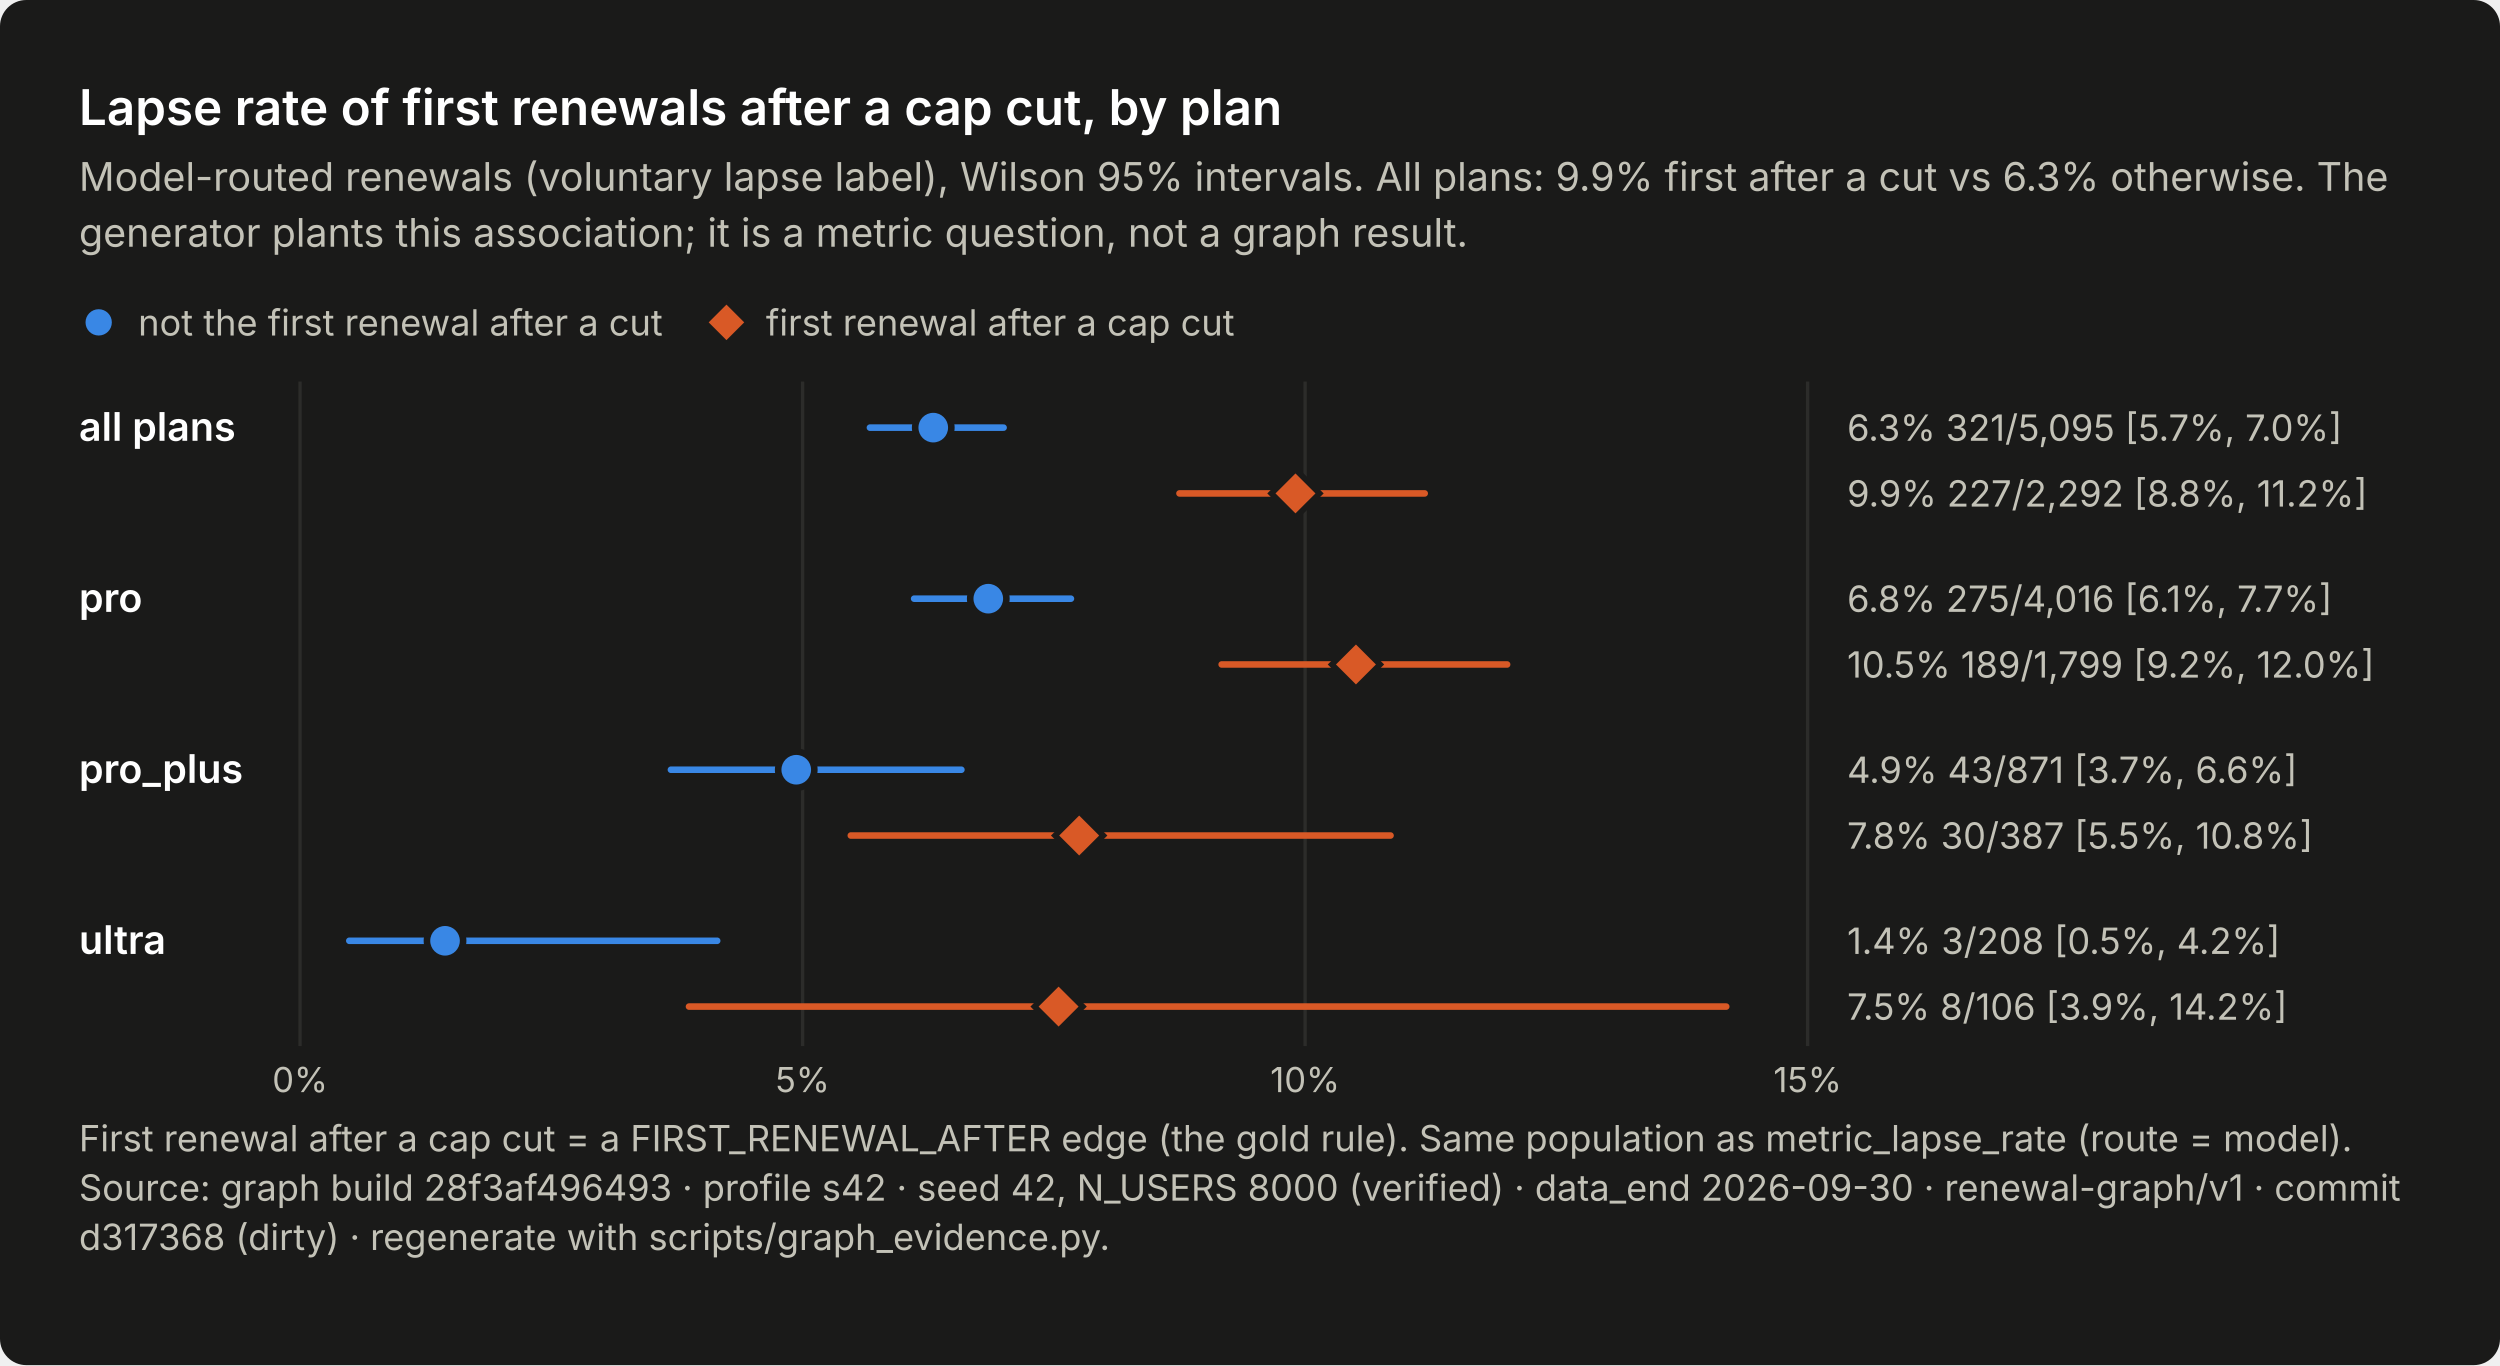
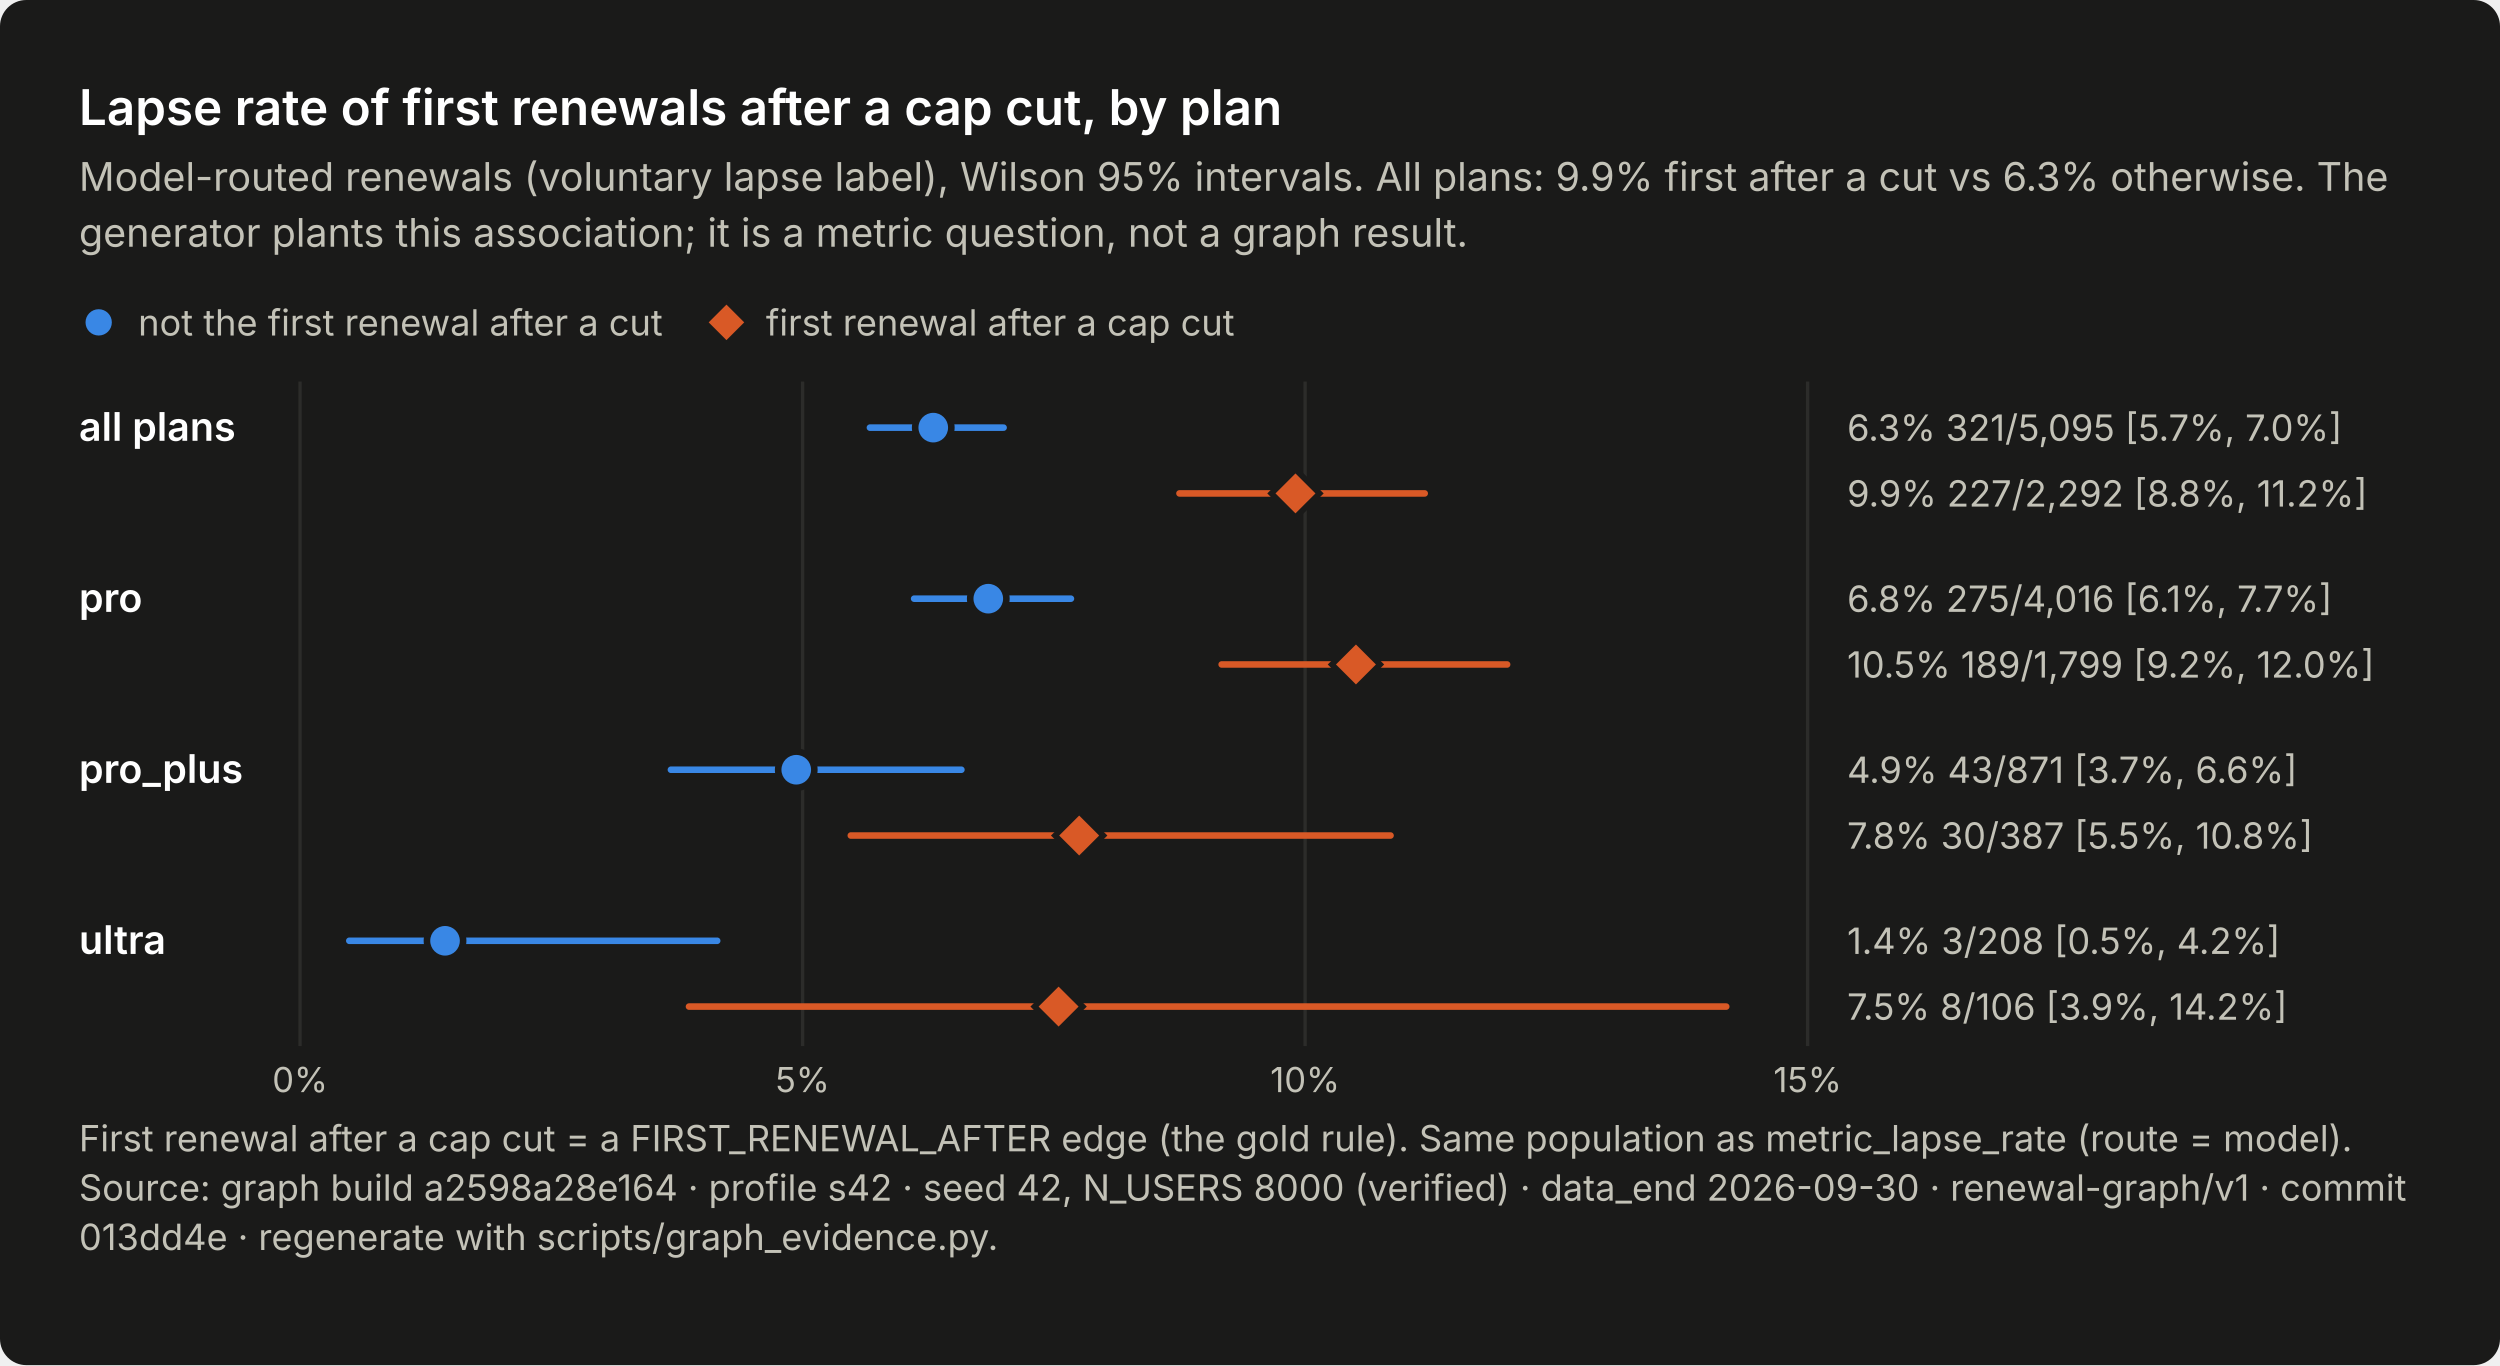
<svg xmlns="http://www.w3.org/2000/svg" width="760" height="415" viewBox="0 0 760 415" role="img" font-family="system-ui, -apple-system, 'Segoe UI', sans-serif">
  <rect width="760" height="415" rx="8" fill="#1a1a19" />
  <text x="24" y="38" font-size="15" fill="#ffffff" font-weight="600">Lapse rate of first renewals after a cap cut, by plan</text>
  <text x="24" y="58" font-size="12" fill="#c3c2b7">Model-routed renewals (voluntary lapse label), Wilson 95% intervals. All plans: 9.9% first after a cut vs 6.3% otherwise. The</text>
  <text x="24" y="75" font-size="12" fill="#c3c2b7">generator plants this association; it is a metric question, not a graph result.</text>
  <circle cx="30" cy="98" r="6" fill="#1a1a19" />
  <circle cx="30" cy="98" r="4" fill="#3987e5" />
  <text x="42" y="102" font-size="11" fill="#c3c2b7">not the first renewal after a cut</text>
  <path d="M220.84 90.1L228.74 98L220.84 105.9L212.94 98Z" fill="#1a1a19" />
  <path d="M220.84 92.6L226.24 98L220.84 103.4L215.44 98Z" fill="#d95926" />
  <text x="232.84" y="102" font-size="11" fill="#c3c2b7">first renewal after a cap cut</text>
  <line x1="91.22" y1="116" x2="91.22" y2="318" stroke="#2c2c2a" stroke-width="1" />
  <text x="91.22" y="332" font-size="10.5" fill="#c3c2b7" text-anchor="middle" font-variant-numeric="tabular-nums">0%</text>
  <line x1="243.99" y1="116" x2="243.99" y2="318" stroke="#2c2c2a" stroke-width="1" />
  <text x="243.99" y="332" font-size="10.5" fill="#c3c2b7" text-anchor="middle" font-variant-numeric="tabular-nums">5%</text>
  <line x1="396.75" y1="116" x2="396.75" y2="318" stroke="#2c2c2a" stroke-width="1" />
  <text x="396.75" y="332" font-size="10.5" fill="#c3c2b7" text-anchor="middle" font-variant-numeric="tabular-nums">10%</text>
  <line x1="549.52" y1="116" x2="549.52" y2="318" stroke="#2c2c2a" stroke-width="1" />
  <text x="549.52" y="332" font-size="10.5" fill="#c3c2b7" text-anchor="middle" font-variant-numeric="tabular-nums">15%</text>
  <text x="24" y="134" font-size="12" fill="#ffffff" font-weight="600">all plans</text>
  <g>
    <line x1="264.46" y1="130" x2="305.09" y2="130" stroke="#3987e5" stroke-width="2" stroke-linecap="round" />
    <circle cx="283.71" cy="130" r="6.5" fill="#1a1a19" />
    <circle cx="283.71" cy="130" r="4.5" fill="#3987e5" />
  </g>
  <text x="561.52" y="134" font-size="11" fill="#c3c2b7" font-variant-numeric="tabular-nums">6.3%  321/5,095  [5.7%, 7.0%]</text>
  <g>
    <line x1="358.56" y1="150" x2="433.11" y2="150" stroke="#d95926" stroke-width="2" stroke-linecap="round" />
    <path d="M393.82 141.43L402.4 150L393.82 158.57L385.25 150Z" fill="#1a1a19" />
    <path d="M393.82 143.93L399.9 150L393.82 156.07L387.75 150Z" fill="#d95926" />
  </g>
  <text x="561.52" y="154" font-size="11" fill="#c3c2b7" font-variant-numeric="tabular-nums">9.9%  227/2,292  [8.8%, 11.2%]</text>
  <text x="24" y="186" font-size="12" fill="#ffffff" font-weight="600">pro</text>
  <g>
    <line x1="277.9" y1="182" x2="325.56" y2="182" stroke="#3987e5" stroke-width="2" stroke-linecap="round" />
    <circle cx="300.44" cy="182" r="6.5" fill="#1a1a19" />
    <circle cx="300.44" cy="182" r="4.5" fill="#3987e5" />
  </g>
  <text x="561.52" y="186" font-size="11" fill="#c3c2b7" font-variant-numeric="tabular-nums">6.8%  275/4,016  [6.1%, 7.7%]</text>
  <g>
    <line x1="371.39" y1="202" x2="458.16" y2="202" stroke="#d95926" stroke-width="2" stroke-linecap="round" />
    <path d="M412.21 193.43L420.78 202L412.21 210.57L403.63 202Z" fill="#1a1a19" />
    <path d="M412.21 195.93L418.28 202L412.21 208.07L406.13 202Z" fill="#d95926" />
  </g>
  <text x="561.52" y="206" font-size="11" fill="#c3c2b7" font-variant-numeric="tabular-nums">10.5%  189/1,799  [9.2%, 12.0%]</text>
  <text x="24" y="238" font-size="12" fill="#ffffff" font-weight="600">pro_plus</text>
  <g>
    <line x1="203.96" y1="234" x2="292.26" y2="234" stroke="#3987e5" stroke-width="2" stroke-linecap="round" />
    <circle cx="242.06" cy="234" r="6.5" fill="#1a1a19" />
    <circle cx="242.06" cy="234" r="4.5" fill="#3987e5" />
  </g>
  <text x="561.52" y="238" font-size="11" fill="#c3c2b7" font-variant-numeric="tabular-nums">4.9%  43/871  [3.7%, 6.6%]</text>
  <g>
    <line x1="258.65" y1="254" x2="422.72" y2="254" stroke="#d95926" stroke-width="2" stroke-linecap="round" />
    <path d="M328.07 245.43L336.64 254L328.07 262.57L319.49 254Z" fill="#1a1a19" />
    <path d="M328.07 247.93L334.14 254L328.07 260.07L321.99 254Z" fill="#d95926" />
  </g>
  <text x="561.52" y="258" font-size="11" fill="#c3c2b7" font-variant-numeric="tabular-nums">7.8%  30/387  [5.5%, 10.8%]</text>
  <text x="24" y="290" font-size="12" fill="#ffffff" font-weight="600">ultra</text>
  <g>
    <line x1="106.19" y1="286" x2="218.02" y2="286" stroke="#3987e5" stroke-width="2" stroke-linecap="round" />
    <circle cx="135.29" cy="286" r="6.5" fill="#1a1a19" />
    <circle cx="135.29" cy="286" r="4.5" fill="#3987e5" />
  </g>
  <text x="561.52" y="290" font-size="11" fill="#c3c2b7" font-variant-numeric="tabular-nums">1.4%  3/208  [0.5%, 4.2%]</text>
  <g>
    <line x1="209.46" y1="306" x2="524.77" y2="306" stroke="#d95926" stroke-width="2" stroke-linecap="round" />
    <path d="M321.81 297.43L330.39 306L321.81 314.57L313.24 306Z" fill="#1a1a19" />
    <path d="M321.81 299.93L327.89 306L321.81 312.07L315.74 306Z" fill="#d95926" />
  </g>
  <text x="561.52" y="310" font-size="11" fill="#c3c2b7" font-variant-numeric="tabular-nums">7.5%  8/106  [3.9%, 14.2%]</text>
  <text x="24" y="350" font-size="11" fill="#c3c2b7">First renewal after a cap cut = a FIRST_RENEWAL_AFTER edge (the gold rule). Same population as metric_lapse_rate (route = model).</text>
-   <text x="24" y="365" font-size="11" fill="#c3c2b7">Source: graph build 28f3af496493 · profile s42 · seed 42, N_USERS 8000 (verified) · data_end 2026-09-30 · renewal-graph/v1 · commit</text>
-   <text x="24" y="380" font-size="11" fill="#c3c2b7">d317368 (dirty) · regenerate with scripts/graph_evidence.py.</text>
+   <text x="24" y="365" font-size="11" fill="#c3c2b7">Source: graph build a2598a28e164 · profile s42 · seed 42, N_USERS 8000 (verified) · data_end 2026-09-30 · renewal-graph/v1 · commit</text>
+   <text x="24" y="380" font-size="11" fill="#c3c2b7">013dd4e · regenerate with scripts/graph_evidence.py.</text>
</svg>
